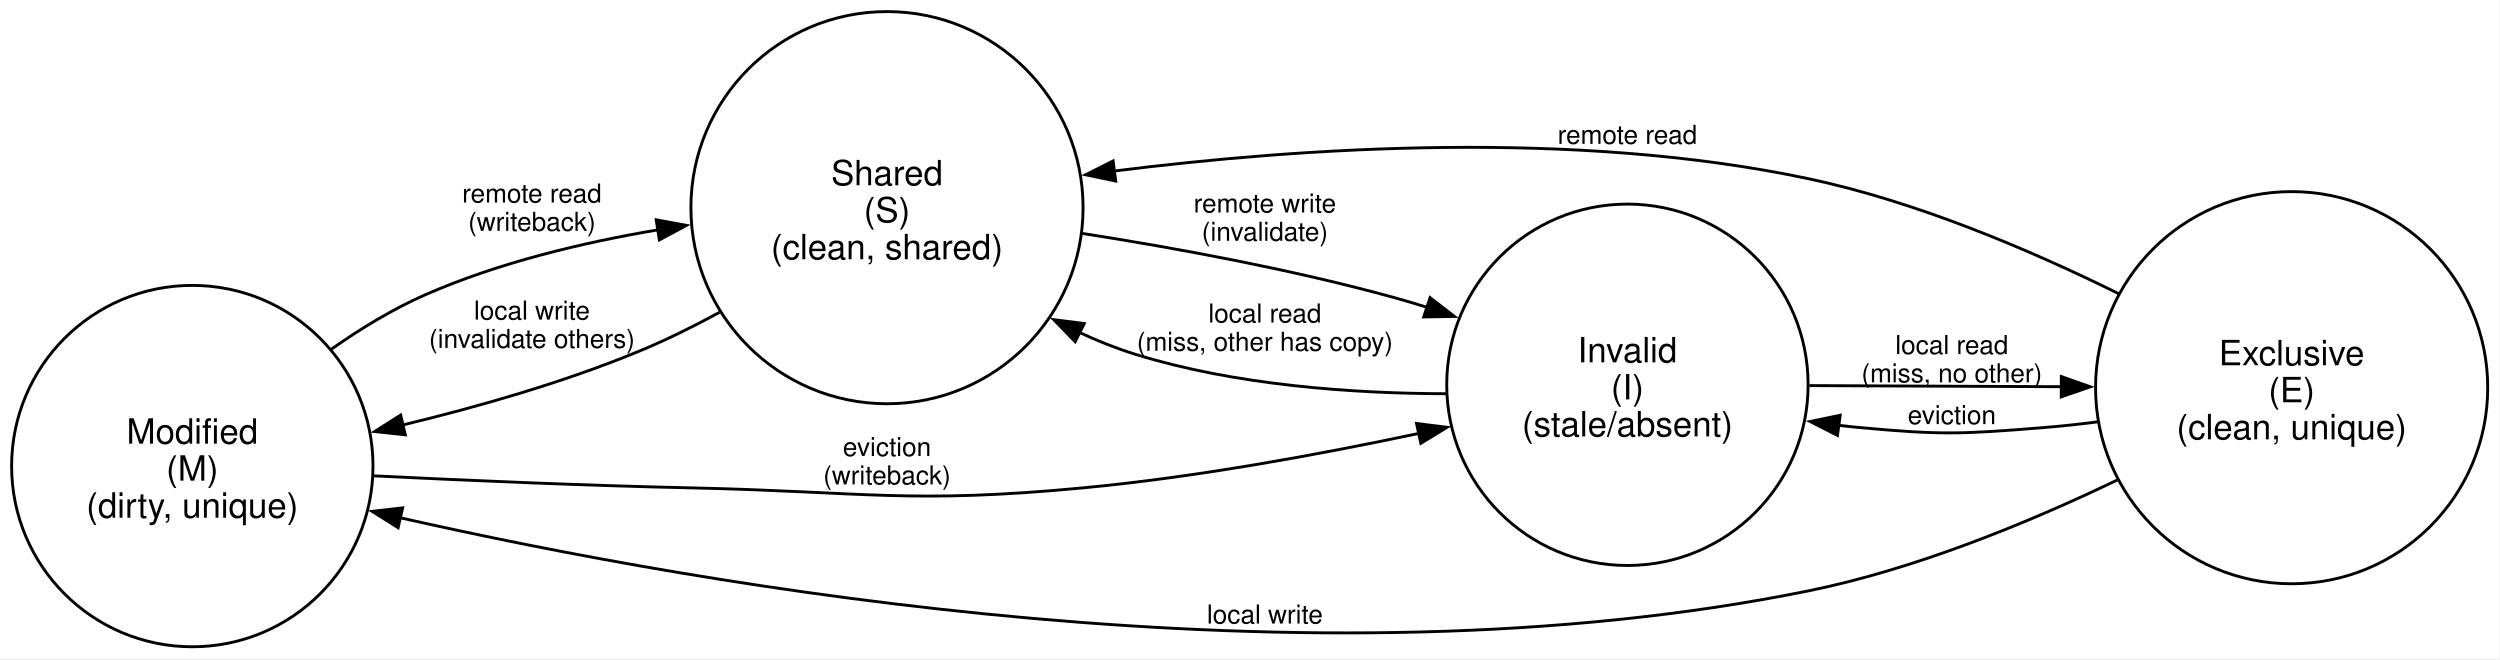
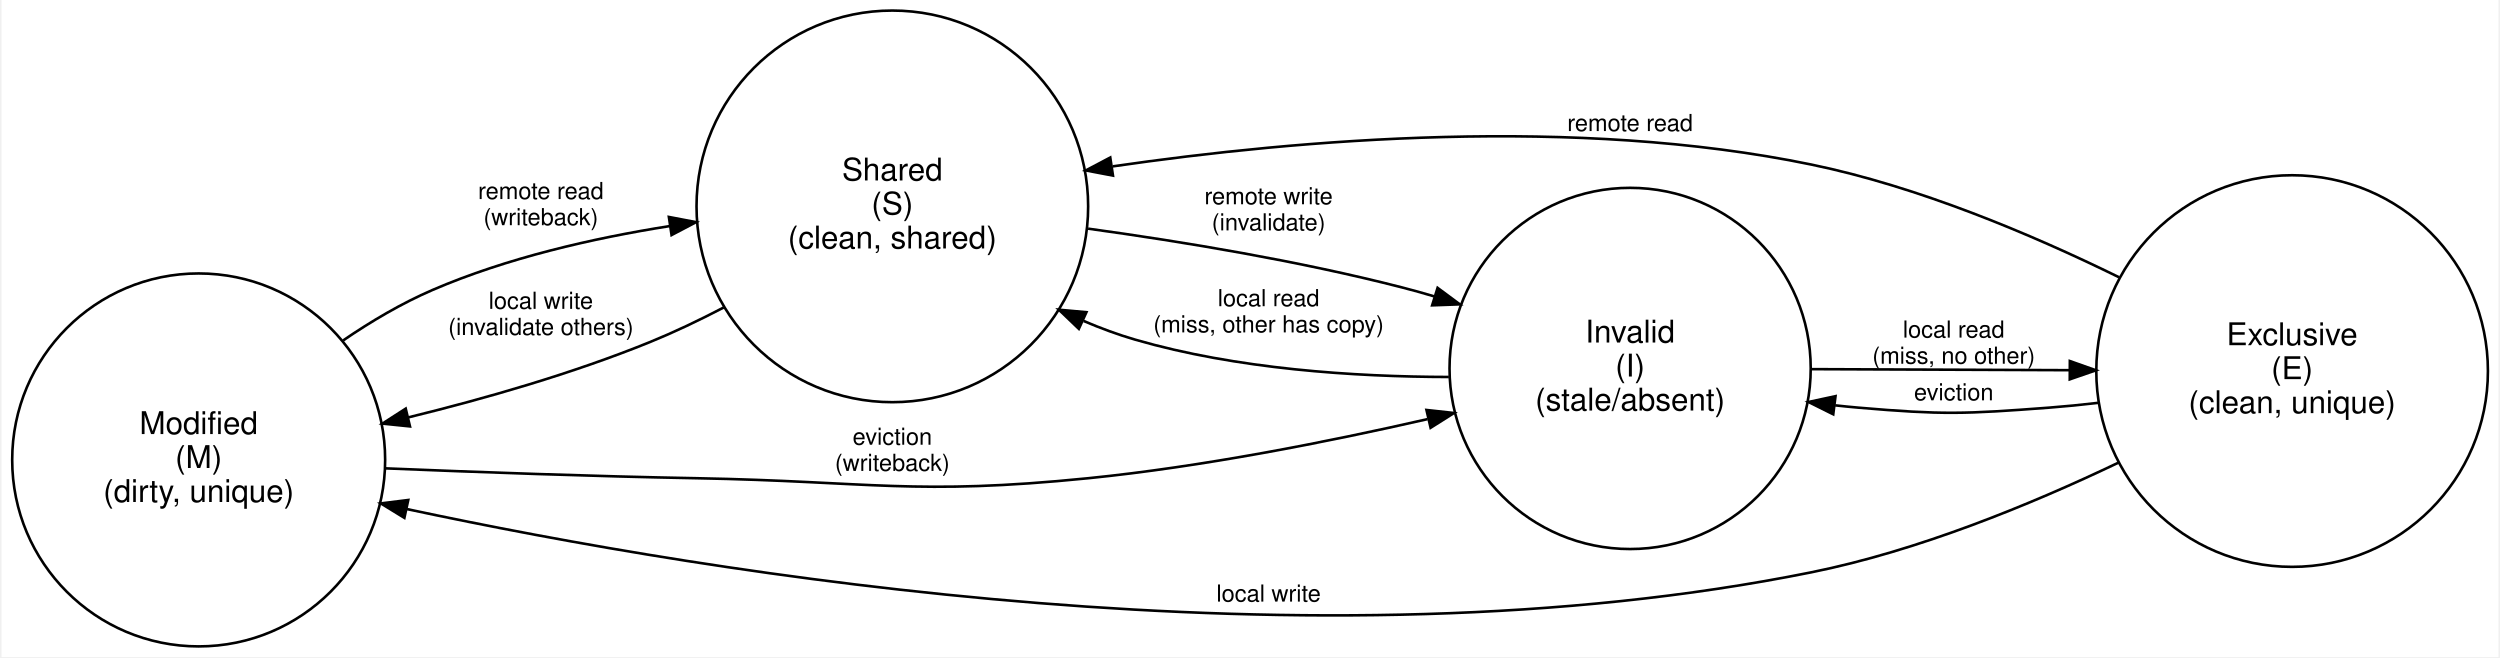
- <svg xmlns="http://www.w3.org/2000/svg" width="861pt" height="227pt" viewBox="0.00 0.00 861.00 227.00">
-   <g id="graph0" class="graph" transform="scale(1 1) rotate(0) translate(4 222.75)">
-     <polygon fill="white" stroke="none" points="-4,4 -4,-222.75 856.77,-222.75 856.77,4 -4,4" />
+ <svg xmlns="http://www.w3.org/2000/svg" width="955pt" height="251pt" viewBox="0.00 0.00 955.24 251.37">
+   <g id="graph0" class="graph" transform="scale(1 1) rotate(0) translate(4 247.37)">
+     <polygon fill="white" stroke="transparent" points="-4,4 -4,-247.37 951.24,-247.37 951.24,4 -4,4" />
    <g id="node1" class="node">
-       <ellipse fill="none" stroke="black" cx="62.23" cy="-62.23" rx="62.23" ry="62.23" />
-       <text xml:space="preserve" text-anchor="middle" x="62.23" y="-69.95" font-family="Helvetica,sans-Serif" font-size="12.00">Modified</text>
-       <text xml:space="preserve" text-anchor="middle" x="62.23" y="-57.2" font-family="Helvetica,sans-Serif" font-size="12.00">(M)</text>
-       <text xml:space="preserve" text-anchor="middle" x="62.23" y="-44.45" font-family="Helvetica,sans-Serif" font-size="12.00">(dirty, unique)</text>
+       <ellipse fill="none" stroke="black" cx="71.42" cy="-71.42" rx="71.34" ry="71.34" />
+       <text text-anchor="middle" x="71.42" y="-81.32" font-family="Helvetica,sans-Serif" font-size="12.00">Modified</text>
+       <text text-anchor="middle" x="71.42" y="-68.32" font-family="Helvetica,sans-Serif" font-size="12.00">(M)</text>
+       <text text-anchor="middle" x="71.42" y="-55.32" font-family="Helvetica,sans-Serif" font-size="12.00">(dirty, unique)</text>
    </g>
    <g id="node3" class="node">
-       <ellipse fill="none" stroke="black" cx="301.48" cy="-151.23" rx="67.53" ry="67.53" />
-       <text xml:space="preserve" text-anchor="middle" x="301.48" y="-158.95" font-family="Helvetica,sans-Serif" font-size="12.00">Shared</text>
-       <text xml:space="preserve" text-anchor="middle" x="301.48" y="-146.2" font-family="Helvetica,sans-Serif" font-size="12.00">(S)</text>
-       <text xml:space="preserve" text-anchor="middle" x="301.48" y="-133.45" font-family="Helvetica,sans-Serif" font-size="12.00">(clean, shared)</text>
+       <ellipse fill="none" stroke="black" cx="336.79" cy="-168.42" rx="74.91" ry="74.91" />
+       <text text-anchor="middle" x="336.79" y="-178.32" font-family="Helvetica,sans-Serif" font-size="12.00">Shared</text>
+       <text text-anchor="middle" x="336.79" y="-165.32" font-family="Helvetica,sans-Serif" font-size="12.00">(S)</text>
+       <text text-anchor="middle" x="336.79" y="-152.32" font-family="Helvetica,sans-Serif" font-size="12.00">(clean, shared)</text>
    </g>
    <g id="edge8" class="edge">
-       <path fill="none" stroke="black" d="M110.08,-102.46C120.24,-109.61 131.3,-116.33 142.45,-121.23 167.51,-132.23 196.54,-139.21 222.83,-143.63" />
-       <polygon fill="black" stroke="black" points="221.99,-147.04 232.41,-145.13 223.08,-140.12 221.99,-147.04" />
-       <text xml:space="preserve" text-anchor="middle" x="179.2" y="-152.99" font-family="Helvetica,sans-Serif" font-size="9.00">remote read</text>
-       <text xml:space="preserve" text-anchor="middle" x="179.2" y="-143.24" font-family="Helvetica,sans-Serif" font-size="9.00">(writeback)</text>
+       <path fill="none" stroke="black" d="M126.67,-117.12C137.47,-124.5 149.12,-131.36 160.84,-136.42 189.24,-148.67 222.2,-156.24 251.81,-160.91" />
+       <polygon fill="black" stroke="black" points="251.3,-164.37 261.71,-162.38 252.33,-157.45 251.3,-164.37" />
+       <text text-anchor="middle" x="202.34" y="-171.22" font-family="Helvetica,sans-Serif" font-size="9.00">remote read</text>
+       <text text-anchor="middle" x="202.34" y="-161.22" font-family="Helvetica,sans-Serif" font-size="9.00">(writeback)</text>
    </g>
    <g id="node4" class="node">
-       <ellipse fill="none" stroke="black" cx="556.48" cy="-90.23" rx="62.23" ry="62.23" />
-       <text xml:space="preserve" text-anchor="middle" x="556.48" y="-97.95" font-family="Helvetica,sans-Serif" font-size="12.00">Invalid</text>
-       <text xml:space="preserve" text-anchor="middle" x="556.48" y="-85.2" font-family="Helvetica,sans-Serif" font-size="12.00">(I)</text>
-       <text xml:space="preserve" text-anchor="middle" x="556.48" y="-72.45" font-family="Helvetica,sans-Serif" font-size="12.00">(stale/absent)</text>
+       <ellipse fill="none" stroke="black" cx="619.04" cy="-106.42" rx="69.09" ry="69.09" />
+       <text text-anchor="middle" x="619.04" y="-116.32" font-family="Helvetica,sans-Serif" font-size="12.00">Invalid</text>
+       <text text-anchor="middle" x="619.04" y="-103.32" font-family="Helvetica,sans-Serif" font-size="12.00">(I)</text>
+       <text text-anchor="middle" x="619.04" y="-90.32" font-family="Helvetica,sans-Serif" font-size="12.00">(stale/absent)</text>
    </g>
    <g id="edge9" class="edge">
-       <path fill="none" stroke="black" d="M124.84,-58.86C157.29,-57.26 197.76,-55.52 233.95,-54.73 293.96,-53.41 309.25,-49.09 369.01,-54.73 407.64,-58.37 450.19,-66.17 484.88,-73.54" />
-       <polygon fill="black" stroke="black" points="483.85,-76.9 494.37,-75.59 485.33,-70.06 483.85,-76.9" />
-       <text xml:space="preserve" text-anchor="middle" x="301.48" y="-65.68" font-family="Helvetica,sans-Serif" font-size="9.00">eviction</text>
-       <text xml:space="preserve" text-anchor="middle" x="301.48" y="-55.93" font-family="Helvetica,sans-Serif" font-size="9.00">(writeback)</text>
+       <path fill="none" stroke="black" d="M143.01,-68.19C178.63,-66.72 222.52,-65.14 261.84,-64.42 328.45,-63.19 345.45,-57.74 411.74,-64.42 455.14,-68.79 502.91,-78.21 541.54,-87.03" />
+       <polygon fill="black" stroke="black" points="541.13,-90.53 551.67,-89.37 542.71,-83.71 541.13,-90.53" />
+       <text text-anchor="middle" x="336.79" y="-77.22" font-family="Helvetica,sans-Serif" font-size="9.00">eviction</text>
+       <text text-anchor="middle" x="336.79" y="-67.22" font-family="Helvetica,sans-Serif" font-size="9.00">(writeback)</text>
    </g>
    <g id="node2" class="node">
-       <ellipse fill="none" stroke="black" cx="785.24" cy="-89.23" rx="67.53" ry="67.53" />
-       <text xml:space="preserve" text-anchor="middle" x="785.24" y="-96.95" font-family="Helvetica,sans-Serif" font-size="12.00">Exclusive</text>
-       <text xml:space="preserve" text-anchor="middle" x="785.24" y="-84.2" font-family="Helvetica,sans-Serif" font-size="12.00">(E)</text>
-       <text xml:space="preserve" text-anchor="middle" x="785.24" y="-71.45" font-family="Helvetica,sans-Serif" font-size="12.00">(clean, unique)</text>
+       <ellipse fill="none" stroke="black" cx="872.29" cy="-105.42" rx="74.91" ry="74.91" />
+       <text text-anchor="middle" x="872.29" y="-115.32" font-family="Helvetica,sans-Serif" font-size="12.00">Exclusive</text>
+       <text text-anchor="middle" x="872.29" y="-102.32" font-family="Helvetica,sans-Serif" font-size="12.00">(E)</text>
+       <text text-anchor="middle" x="872.29" y="-89.32" font-family="Helvetica,sans-Serif" font-size="12.00">(clean, unique)</text>
    </g>
    <g id="edge3" class="edge">
-       <path fill="none" stroke="black" d="M725.18,-57.43C694.39,-42.64 655.56,-26.7 618.71,-19.23 446.98,15.59 240.15,-20.4 133.88,-44.42" />
-       <polygon fill="black" stroke="black" points="133.11,-41 124.14,-46.65 134.67,-47.83 133.11,-41" />
-       <text xml:space="preserve" text-anchor="middle" x="431.63" y="-8.01" font-family="Helvetica,sans-Serif" font-size="9.00">local write</text>
+       <path fill="none" stroke="black" d="M805.99,-70.44C771.96,-54.18 729.04,-36.63 688.34,-28.42 498.18,9.97 269.07,-27.41 151.11,-52.61" />
+       <polygon fill="black" stroke="black" points="150.12,-49.25 141.09,-54.78 151.6,-56.09 150.12,-49.25" />
+       <text text-anchor="middle" x="480.74" y="-17.22" font-family="Helvetica,sans-Serif" font-size="9.00">local write</text>
    </g>
    <g id="edge4" class="edge">
-       <path fill="none" stroke="black" d="M725.64,-121.62C694.81,-136.86 655.81,-153.37 618.71,-161.23 538.49,-178.21 444.29,-171.99 379.7,-163.84" />
-       <polygon fill="black" stroke="black" points="380.26,-160.39 369.89,-162.56 379.35,-167.33 380.26,-160.39" />
-       <text xml:space="preserve" text-anchor="middle" x="556.48" y="-173.2" font-family="Helvetica,sans-Serif" font-size="9.00">remote read</text>
+       <path fill="none" stroke="black" d="M806.09,-141.29C772.09,-157.98 729.16,-175.98 688.34,-184.42 598.35,-203.02 492.71,-194.14 421.1,-183.72" />
+       <polygon fill="black" stroke="black" points="421.2,-180.19 410.79,-182.17 420.16,-187.11 421.2,-180.19" />
+       <text text-anchor="middle" x="619.04" y="-197.22" font-family="Helvetica,sans-Serif" font-size="9.00">remote read</text>
    </g>
    <g id="edge5" class="edge">
-       <path fill="none" stroke="black" d="M718.38,-77.46C712.08,-76.65 705.79,-75.97 699.71,-75.48 671.8,-73.22 664.59,-72.9 636.71,-75.48 634.22,-75.71 631.69,-75.97 629.14,-76.28" />
-       <polygon fill="black" stroke="black" points="628.82,-72.79 619.38,-77.59 629.76,-79.73 628.82,-72.79" />
-       <text xml:space="preserve" text-anchor="middle" x="668.21" y="-76.68" font-family="Helvetica,sans-Serif" font-size="9.00">eviction</text>
+       <path fill="none" stroke="black" d="M798.12,-93.26C791.78,-92.52 785.45,-91.88 779.34,-91.42 746.98,-88.97 738.66,-88.63 706.34,-91.42 703.42,-91.67 700.46,-91.97 697.48,-92.3" />
+       <polygon fill="black" stroke="black" points="696.75,-88.87 687.26,-93.58 697.62,-95.81 696.75,-88.87" />
+       <text text-anchor="middle" x="742.84" y="-94.22" font-family="Helvetica,sans-Serif" font-size="9.00">eviction</text>
    </g>
    <g id="edge7" class="edge">
-       <path fill="none" stroke="black" d="M243.83,-115.2C234.72,-110.25 225.23,-105.55 215.95,-101.73 190.14,-91.07 160.67,-82.64 134.55,-76.35" />
-       <polygon fill="black" stroke="black" points="135.59,-73 125.05,-74.13 133.99,-79.82 135.59,-73" />
-       <text xml:space="preserve" text-anchor="middle" x="179.2" y="-112.68" font-family="Helvetica,sans-Serif" font-size="9.00">local write</text>
-       <text xml:space="preserve" text-anchor="middle" x="179.2" y="-102.93" font-family="Helvetica,sans-Serif" font-size="9.00">(invalidate others)</text>
+       <path fill="none" stroke="black" d="M272.28,-129.74C262.93,-124.86 253.27,-120.25 243.84,-116.42 214.51,-104.51 181.07,-94.91 151.56,-87.68" />
+       <polygon fill="black" stroke="black" points="152.26,-84.24 141.72,-85.32 150.63,-91.05 152.26,-84.24" />
+       <text text-anchor="middle" x="202.34" y="-129.22" font-family="Helvetica,sans-Serif" font-size="9.00">local write</text>
+       <text text-anchor="middle" x="202.34" y="-119.22" font-family="Helvetica,sans-Serif" font-size="9.00">(invalidate others)</text>
    </g>
    <g id="edge6" class="edge">
-       <path fill="none" stroke="black" d="M368.73,-142.36C401.42,-137.25 441.25,-129.89 476.26,-120.23 479.99,-119.2 483.78,-118.06 487.6,-116.86" />
-       <polygon fill="black" stroke="black" points="488.52,-120.24 496.91,-113.77 486.32,-113.59 488.52,-120.24" />
-       <text xml:space="preserve" text-anchor="middle" x="431.63" y="-149.57" font-family="Helvetica,sans-Serif" font-size="9.00">remote write</text>
-       <text xml:space="preserve" text-anchor="middle" x="431.63" y="-139.82" font-family="Helvetica,sans-Serif" font-size="9.00">(invalidate)</text>
+       <path fill="none" stroke="black" d="M411.67,-159.9C448.14,-154.87 492.61,-147.48 531.74,-137.42 535.82,-136.37 539.97,-135.21 544.15,-133.97" />
+       <polygon fill="black" stroke="black" points="545.38,-137.25 553.89,-130.94 543.3,-130.56 545.38,-137.25" />
+       <text text-anchor="middle" x="480.74" y="-169.22" font-family="Helvetica,sans-Serif" font-size="9.00">remote write</text>
+       <text text-anchor="middle" x="480.74" y="-159.22" font-family="Helvetica,sans-Serif" font-size="9.00">(invalidate)</text>
    </g>
    <g id="edge1" class="edge">
-       <path fill="none" stroke="black" d="M619.15,-89.95C646.01,-89.84 677.79,-89.69 706.27,-89.57" />
-       <polygon fill="black" stroke="black" points="705.92,-93.07 715.9,-89.53 705.89,-86.07 705.92,-93.07" />
-       <text xml:space="preserve" text-anchor="middle" x="668.21" y="-100.82" font-family="Helvetica,sans-Serif" font-size="9.00">local read</text>
-       <text xml:space="preserve" text-anchor="middle" x="668.21" y="-91.07" font-family="Helvetica,sans-Serif" font-size="9.00">(miss, no other)</text>
+       <path fill="none" stroke="black" d="M688.36,-106.15C718.78,-106.02 754.91,-105.88 786.99,-105.75" />
+       <polygon fill="black" stroke="black" points="787.26,-109.25 797.25,-105.71 787.23,-102.25 787.26,-109.25" />
+       <text text-anchor="middle" x="742.84" y="-118.22" font-family="Helvetica,sans-Serif" font-size="9.00">local read</text>
+       <text text-anchor="middle" x="742.84" y="-108.22" font-family="Helvetica,sans-Serif" font-size="9.00">(miss, no other)</text>
    </g>
    <g id="edge2" class="edge">
-       <path fill="none" stroke="black" d="M494.19,-87.15C461.68,-87.22 421.44,-90.06 387.01,-100.73 380.47,-102.75 373.91,-105.38 367.5,-108.37" />
-       <polygon fill="black" stroke="black" points="366.29,-105.06 358.91,-112.66 369.42,-111.32 366.29,-105.06" />
-       <text xml:space="preserve" text-anchor="middle" x="431.63" y="-111.68" font-family="Helvetica,sans-Serif" font-size="9.00">local read</text>
-       <text xml:space="preserve" text-anchor="middle" x="431.63" y="-101.93" font-family="Helvetica,sans-Serif" font-size="9.00">(miss, other has copy)</text>
+       <path fill="none" stroke="black" d="M549.7,-103.15C513.4,-103.22 468.42,-106.2 429.74,-117.42 423.15,-119.33 416.5,-121.78 409.97,-124.58" />
+       <polygon fill="black" stroke="black" points="408.14,-121.56 400.49,-128.89 411.04,-127.93 408.14,-121.56" />
+       <text text-anchor="middle" x="480.74" y="-130.22" font-family="Helvetica,sans-Serif" font-size="9.00">local read</text>
+       <text text-anchor="middle" x="480.74" y="-120.22" font-family="Helvetica,sans-Serif" font-size="9.00">(miss, other has copy)</text>
    </g>
  </g>
</svg>
